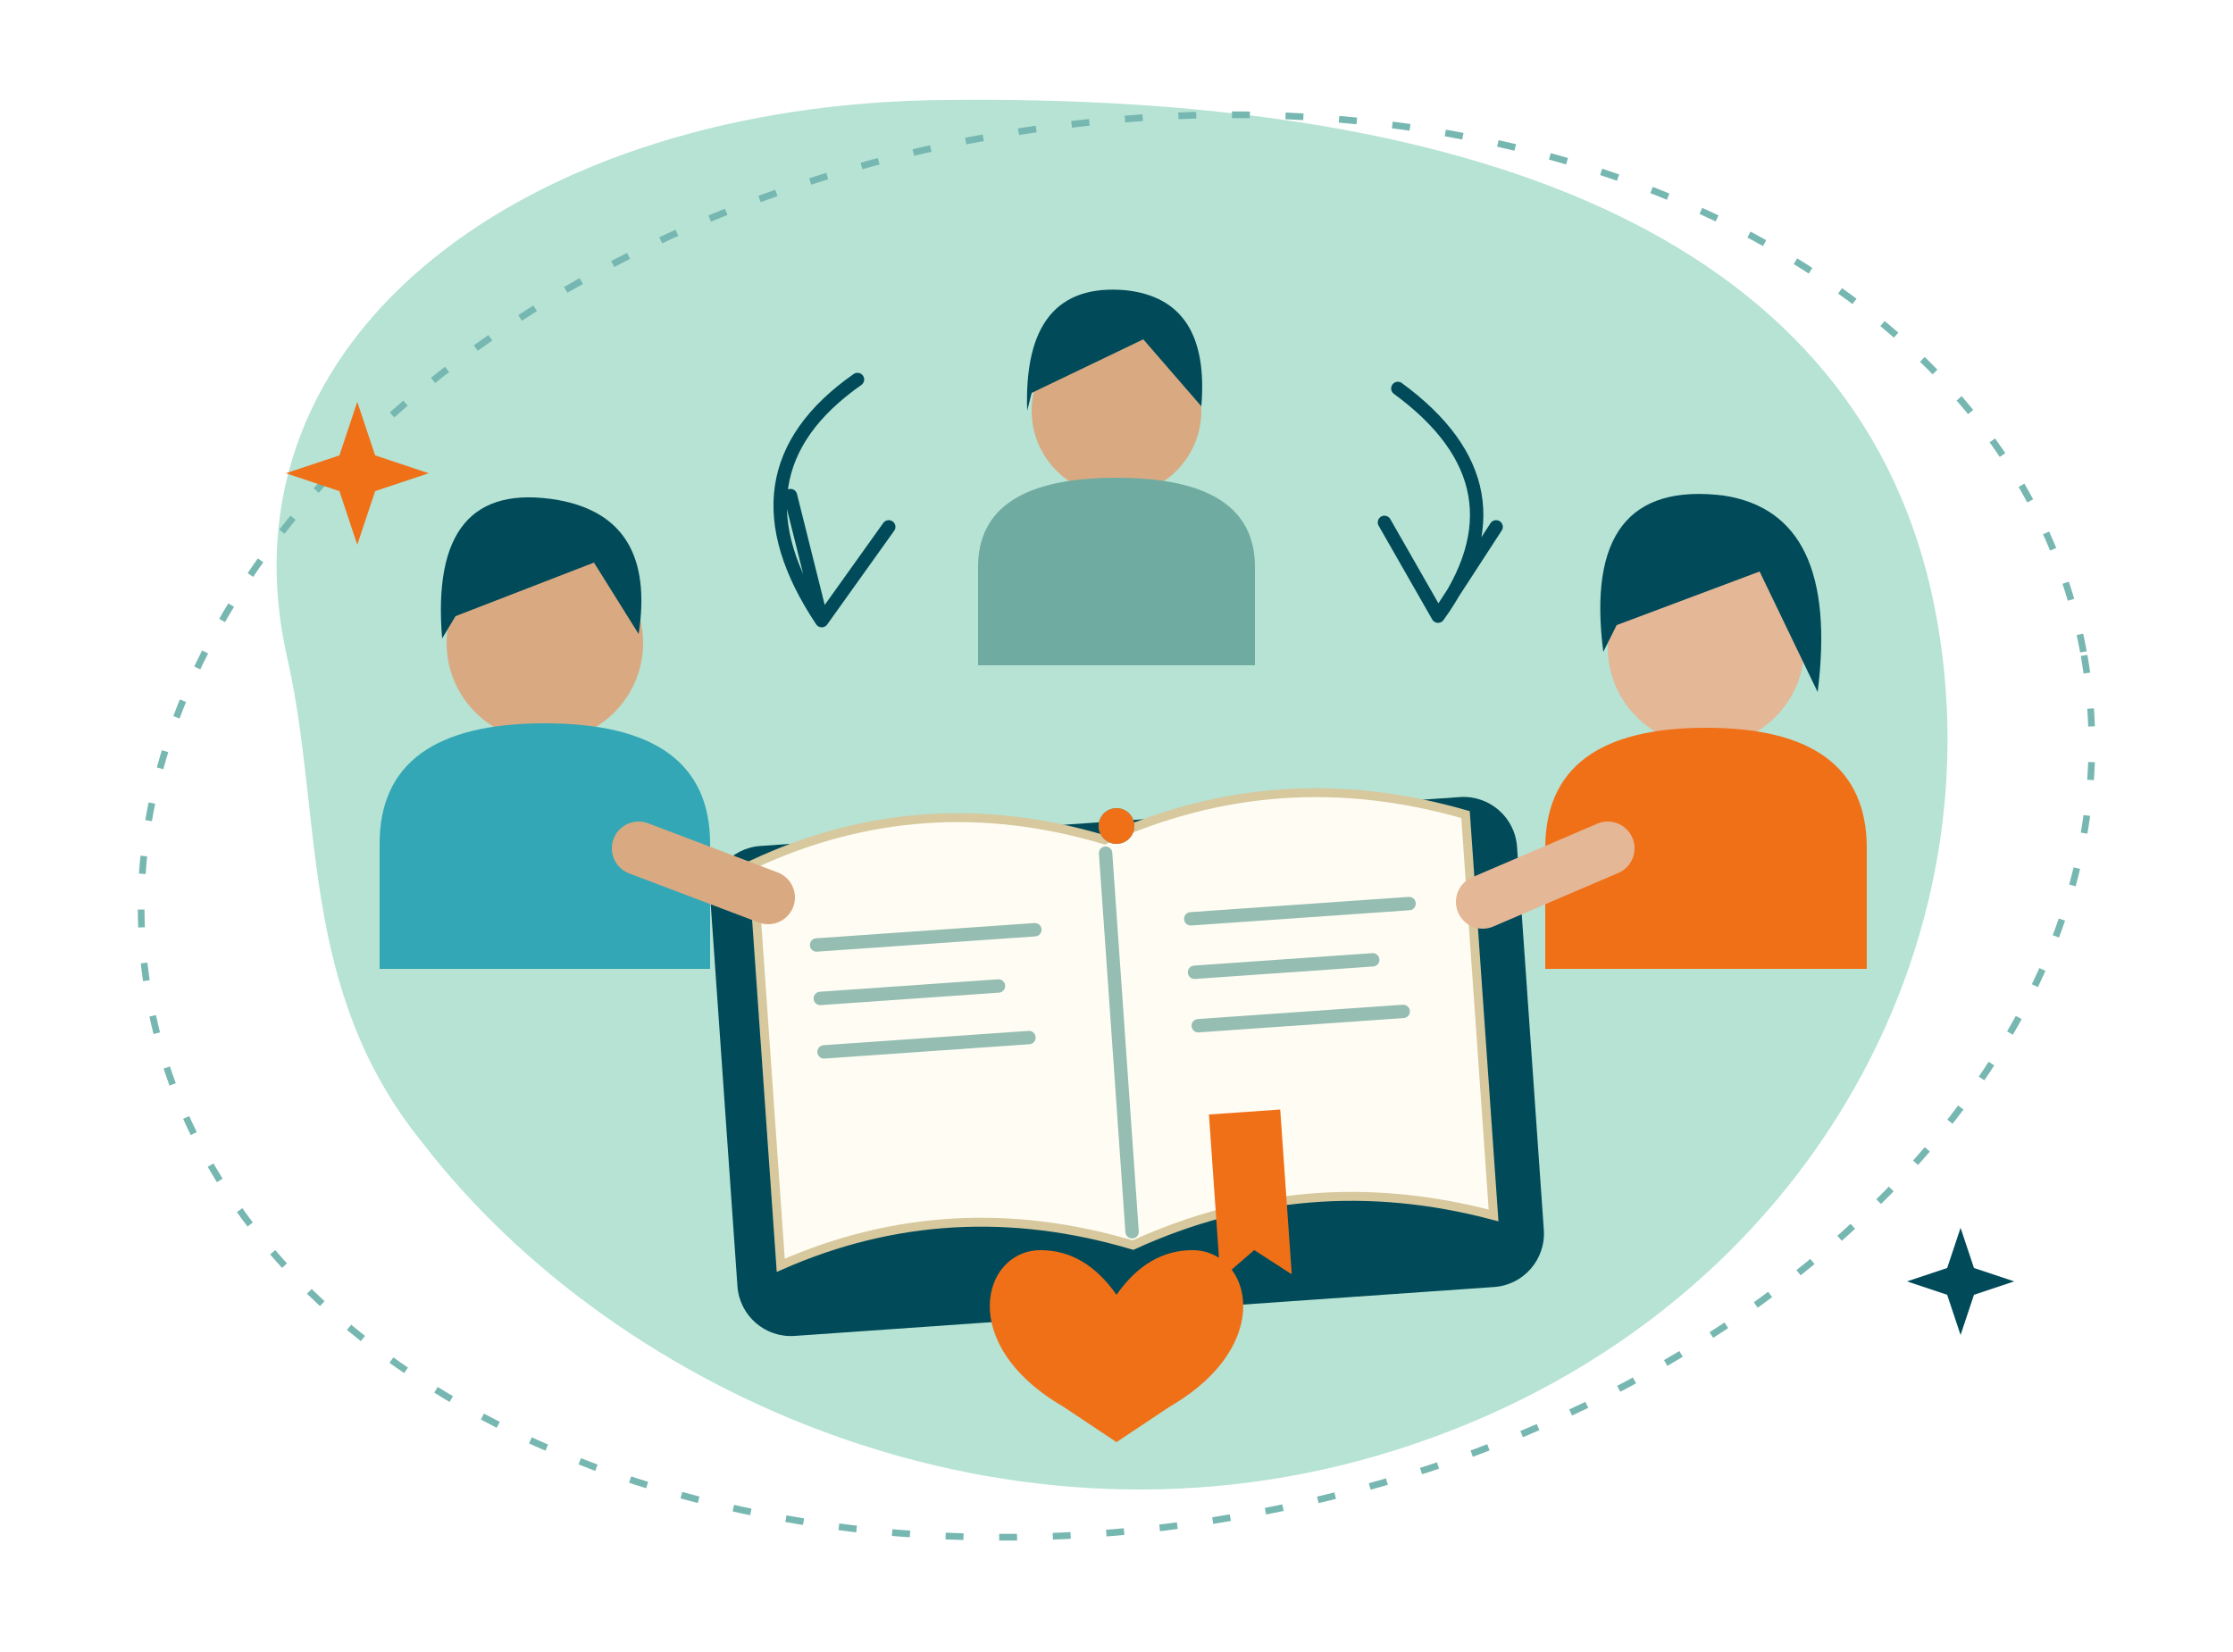
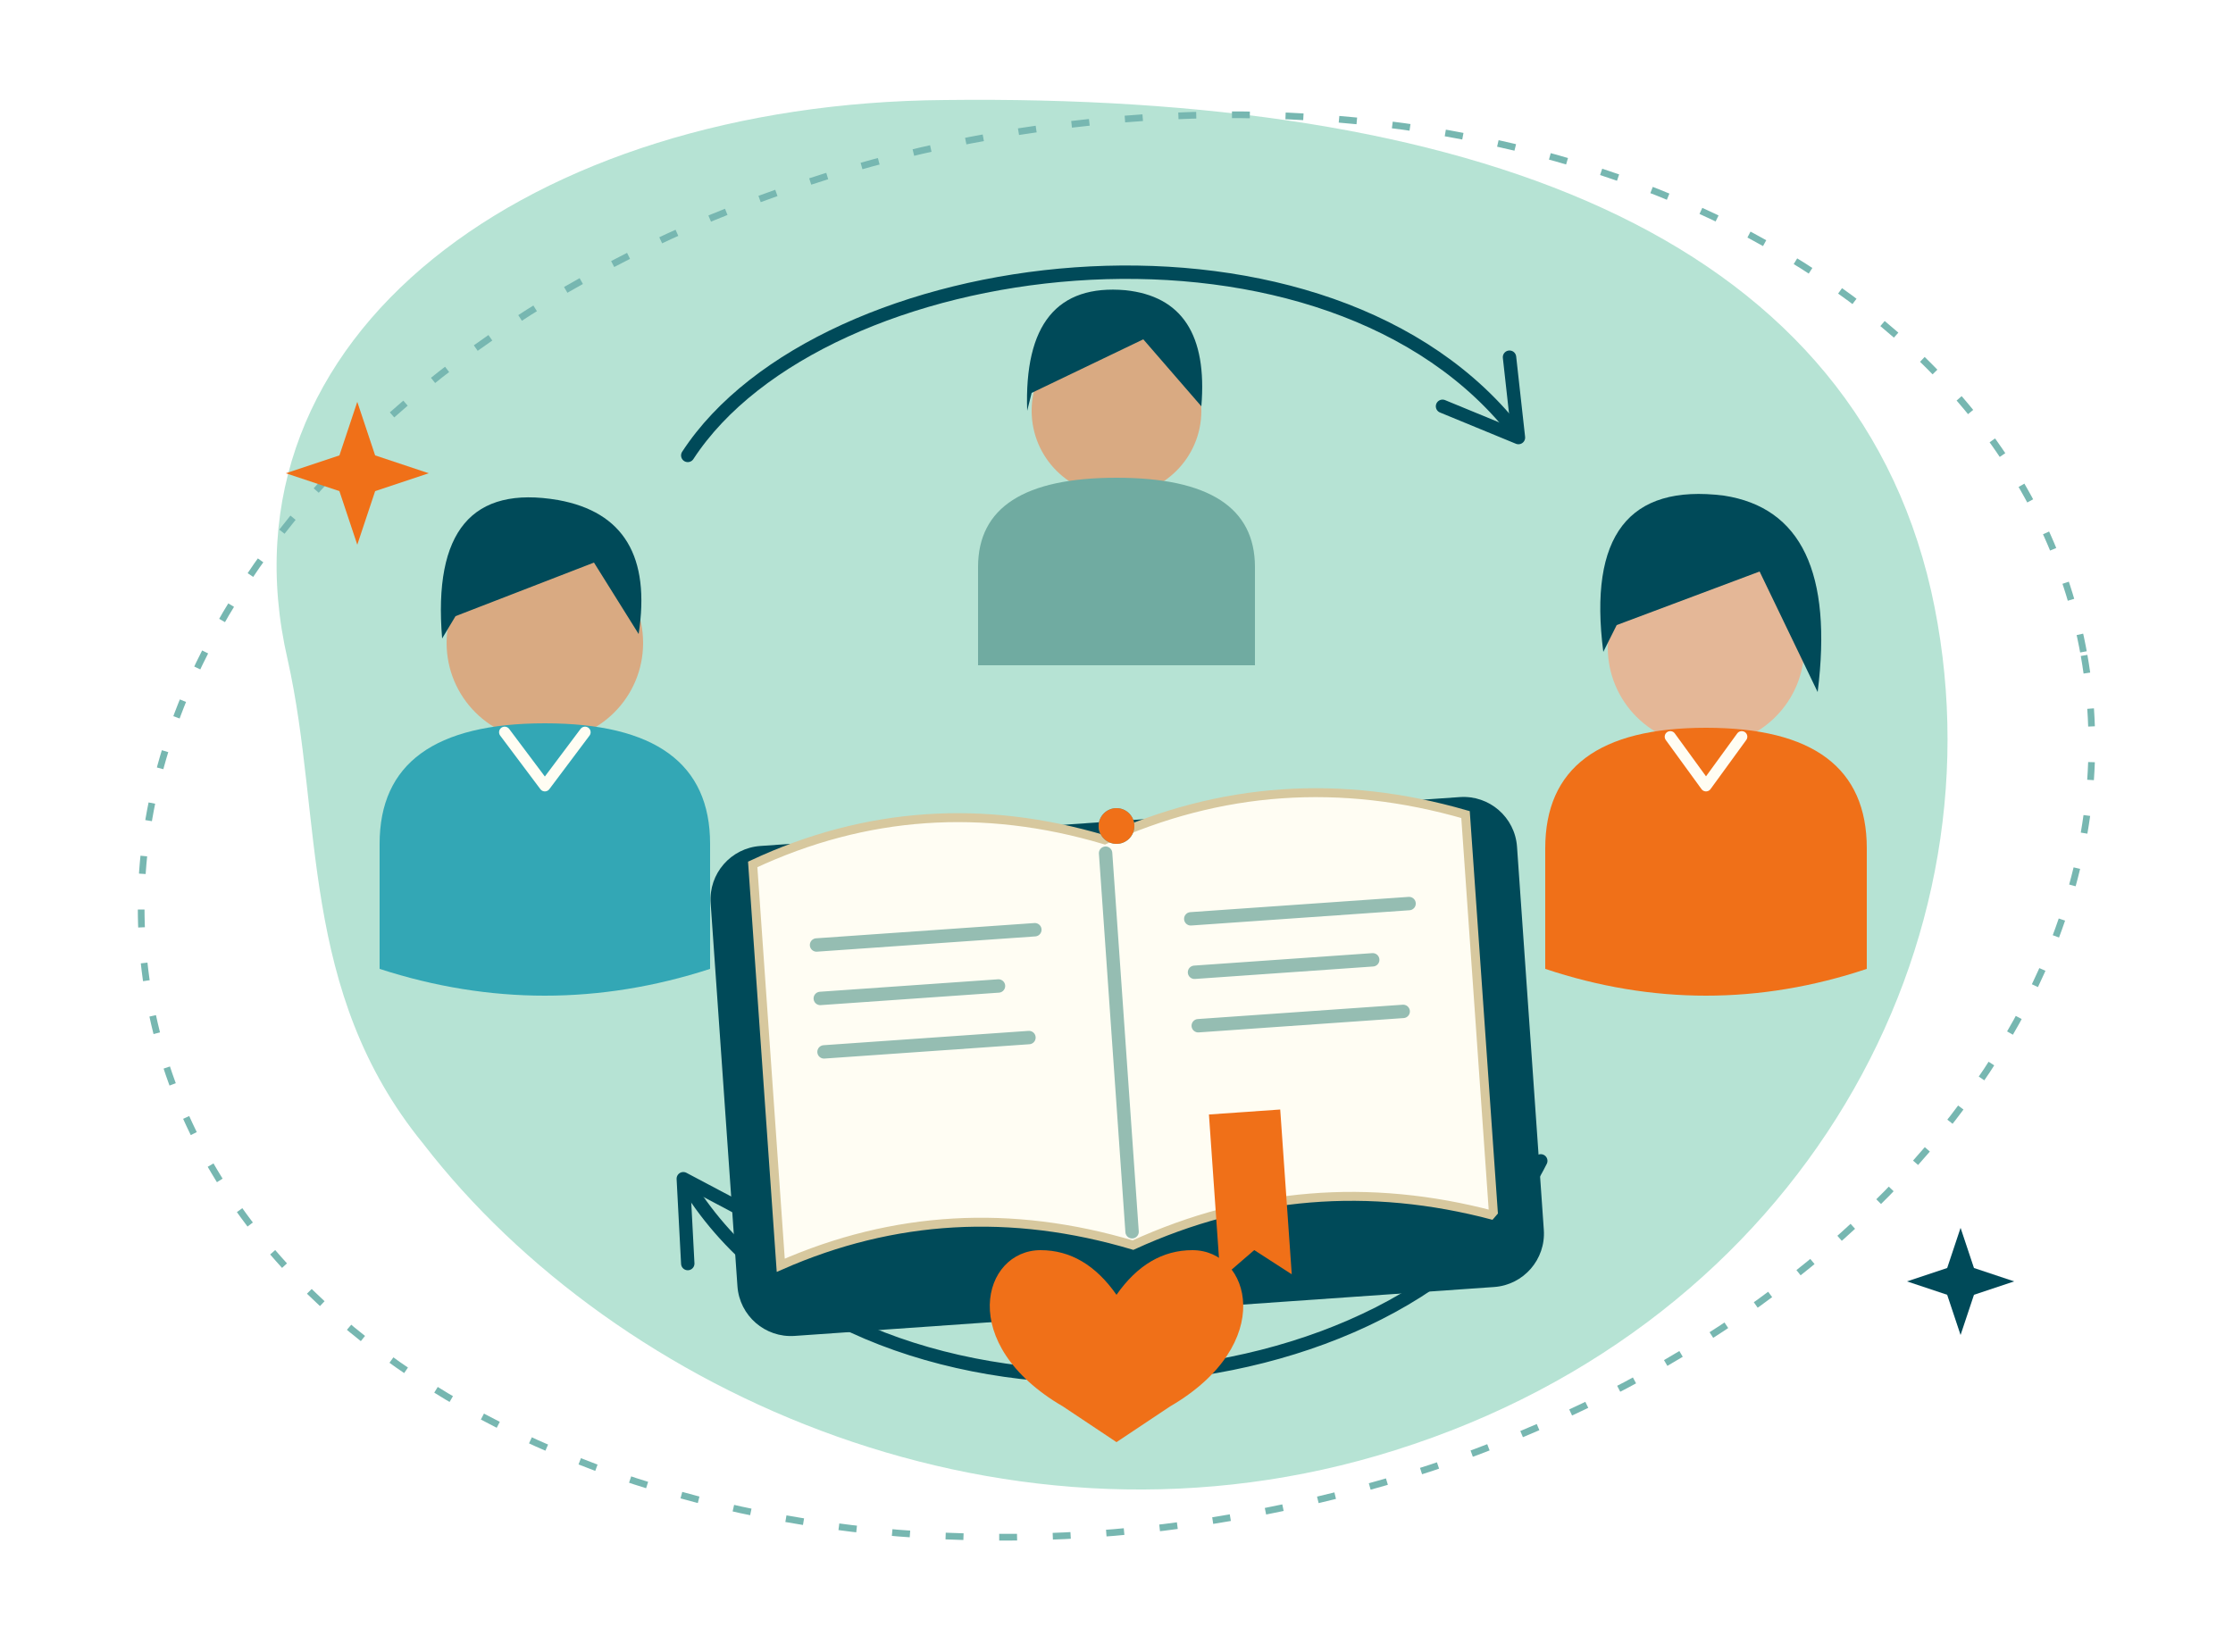
<svg xmlns="http://www.w3.org/2000/svg" viewBox="0 0 500 370" fill="none" role="img" aria-label="Persone unite intorno a un libro: il sapere e il sostegno si condividono">
  <g transform="translate(30 0) scale(.8 .7)">
    <path class="assembly-piece assembly-backdrop water-shape" d="M43 211C22 107 111 33 227 32C373 30 480 74 503 189C525 301 467 423 353 464C245 503 135 446 81 366C46 317 53 262 43 211Z" fill="#b6e3d4" />
  </g>
  <ellipse class="services-orbit-track" cx="250" cy="185" rx="220" ry="157" transform="rotate(-10 250 185)" stroke="#77b7b1" stroke-width="1.5" stroke-dasharray="4 8" />
  <g class="assembly-piece assembly-notebook" transform="rotate(-4 250 226)">
    <rect x="161" y="184" width="181" height="110" rx="12" fill="#004a59" />
    <path d="M171 188q39-15 79 0q40-15 81 0v90q-41-14-81 1q-40-15-79-1Z" fill="#fffdf3" stroke="#d7c89e" stroke-width="2" />
    <path d="M250 191v85M184 207h49M184 219h40M184 231h46M268 207h49M268 219h40M268 231h46" stroke="#95bdb2" stroke-width="3" stroke-linecap="round" />
    <path d="M269 251v37l8-6 8 6v-37Z" fill="#f07018" />
  </g>
  <g class="assembly-piece assembly-note">
    <circle cx="122" cy="144" r="22" fill="#d9aa82" />
    <path d="M99 143q-3-36 26-31q22 4 18 30l-10-16-31 12Z" fill="#004a59" />
-     <path d="M85 217v-28q0-27 37-27t37 27v28" fill="#33a7b5" />
-     <path d="m143 190 29 11" stroke="#d9aa82" stroke-width="12" stroke-linecap="round" />
+     <path d="M85 217v-28q0-27 37-27t37 27v28q-37 12-74 0Z" fill="#33a7b5" />
+     <path d="m113 164 9 12 9-12" stroke="#fffdf3" stroke-width="2.5" stroke-linecap="round" stroke-linejoin="round" />
  </g>
  <g class="assembly-piece assembly-pencil">
    <circle cx="382" cy="145" r="22" fill="#e4b797" />
    <path d="M359 146q-5-39 27-35q26 4 21 44l-13-27-32 12Z" fill="#004a59" />
-     <path d="M346 217v-27q0-27 36-27t36 27v27" fill="#f07018" />
-     <path d="m360 190-28 12" stroke="#e4b797" stroke-width="12" stroke-linecap="round" />
+     <path d="M346 217v-27q0-27 36-27t36 27v27q-36 12-72 0Z" fill="#f07018" />
+     <path d="m374 165 8 11 8-11" stroke="#fffdf3" stroke-width="2.5" stroke-linecap="round" stroke-linejoin="round" />
  </g>
  <g class="assembly-piece assembly-sun">
    <circle cx="250" cy="92" r="19" fill="#d9aa82" />
    <path d="M230 92q-1-29 22-27q19 2 17 26l-13-15-25 12" fill="#004a59" />
    <path d="M219 149v-22q0-20 31-20t31 20v22" fill="#70aba1" />
  </g>
  <g class="assembly-piece assembly-note">
-     <path d="M184 139q-22-33 8-54M177 111l7 28 15-21M313 87q30 22 9 51M310 117l12 21 13-20" stroke="#004a59" stroke-width="3" stroke-linecap="round" stroke-linejoin="round" />
+     <path d="M154 102C184 56 294 42 338 95" stroke="#004a59" stroke-width="3" stroke-linecap="round" />
+     <path d="m323 91 17 7-2-18" stroke="#004a59" stroke-width="3" stroke-linecap="round" stroke-linejoin="round" />
+     <path d="M345 260C316 318 195 328 155 267" stroke="#004a59" stroke-width="3" stroke-linecap="round" />
+     <path d="m170 273-17-9 1 19" stroke="#004a59" stroke-width="3" stroke-linecap="round" stroke-linejoin="round" />
    <path d="M238 315c-24-14-18-35-5-35q10 0 17 10q7-10 17-10c13 0 19 21-5 35l-12 8Z" fill="#f07018" />
  </g>
  <g class="assembly-piece assembly-spark-left">
    <path class="notebook-star" d="m76 102 4-12 4 12 12 4-12 4-4 12-4-12-12-4Z" fill="#f07018" />
  </g>
  <g class="assembly-piece assembly-spark-right">
    <path class="notebook-star star-counterclockwise" d="m436 284 3-9 3 9 9 3-9 3-3 9-3-9-9-3Z" fill="#004a59" />
  </g>
  <circle class="services-satellite" cx="250" cy="185" r="4" fill="#33a7b5" data-phase="0" />
  <circle class="services-satellite" cx="250" cy="185" r="4" fill="#f07018" data-phase="3.141592653589793" />
</svg>
